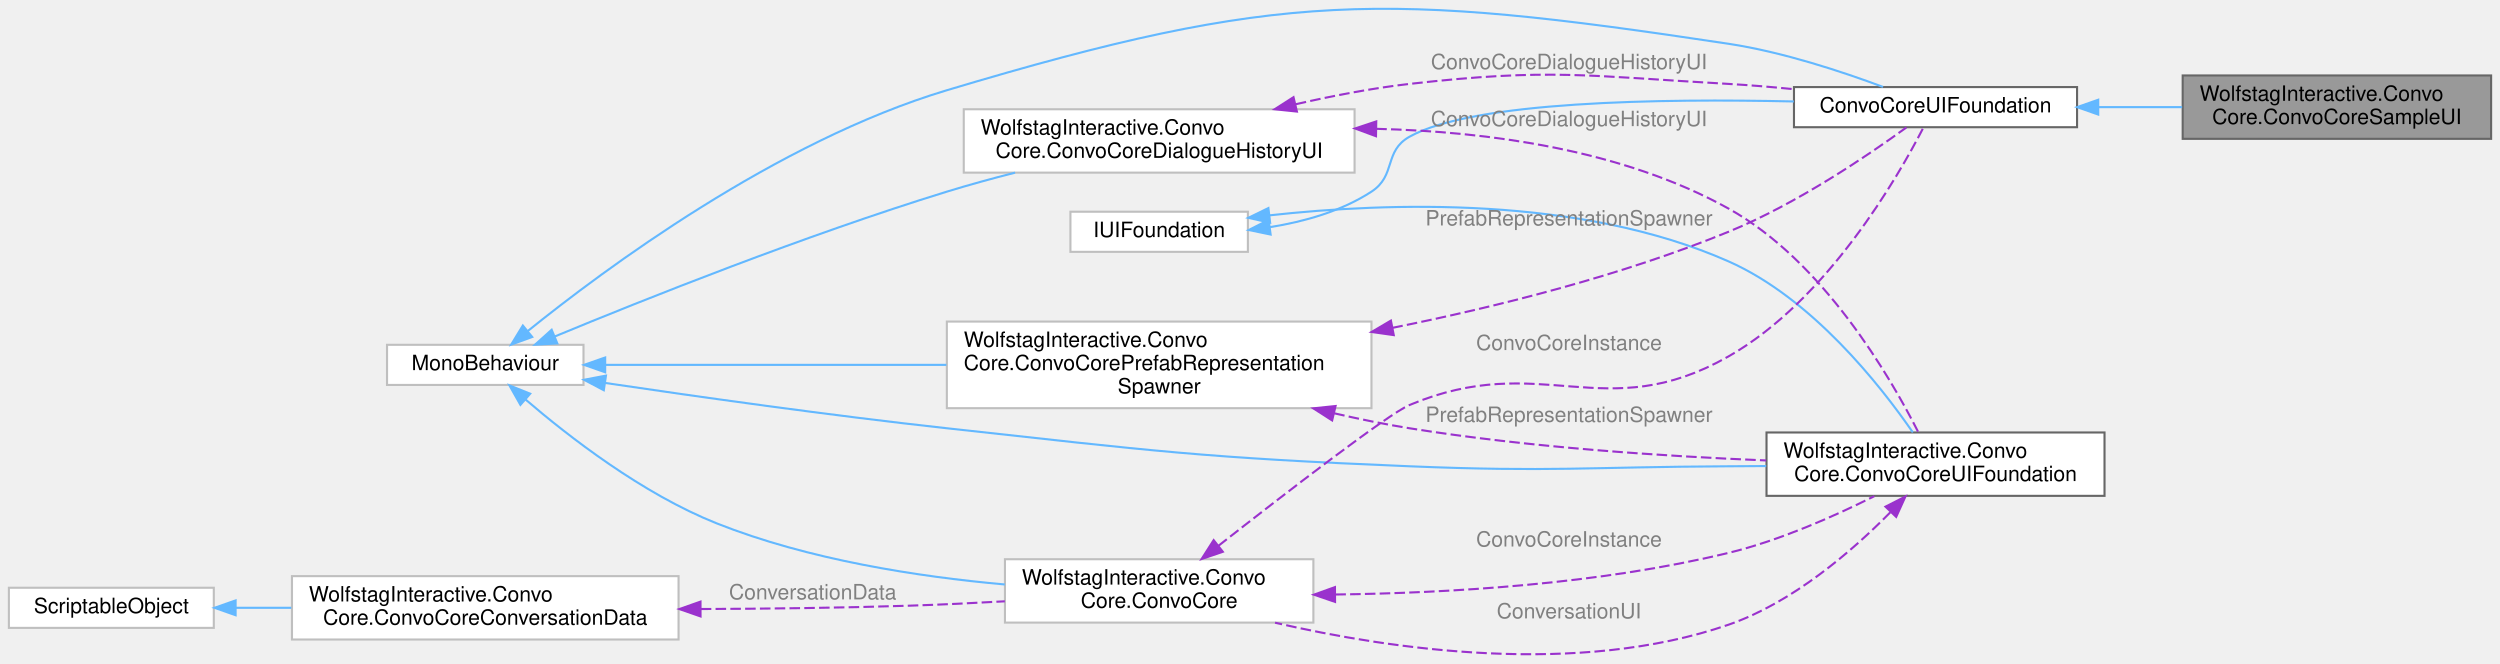
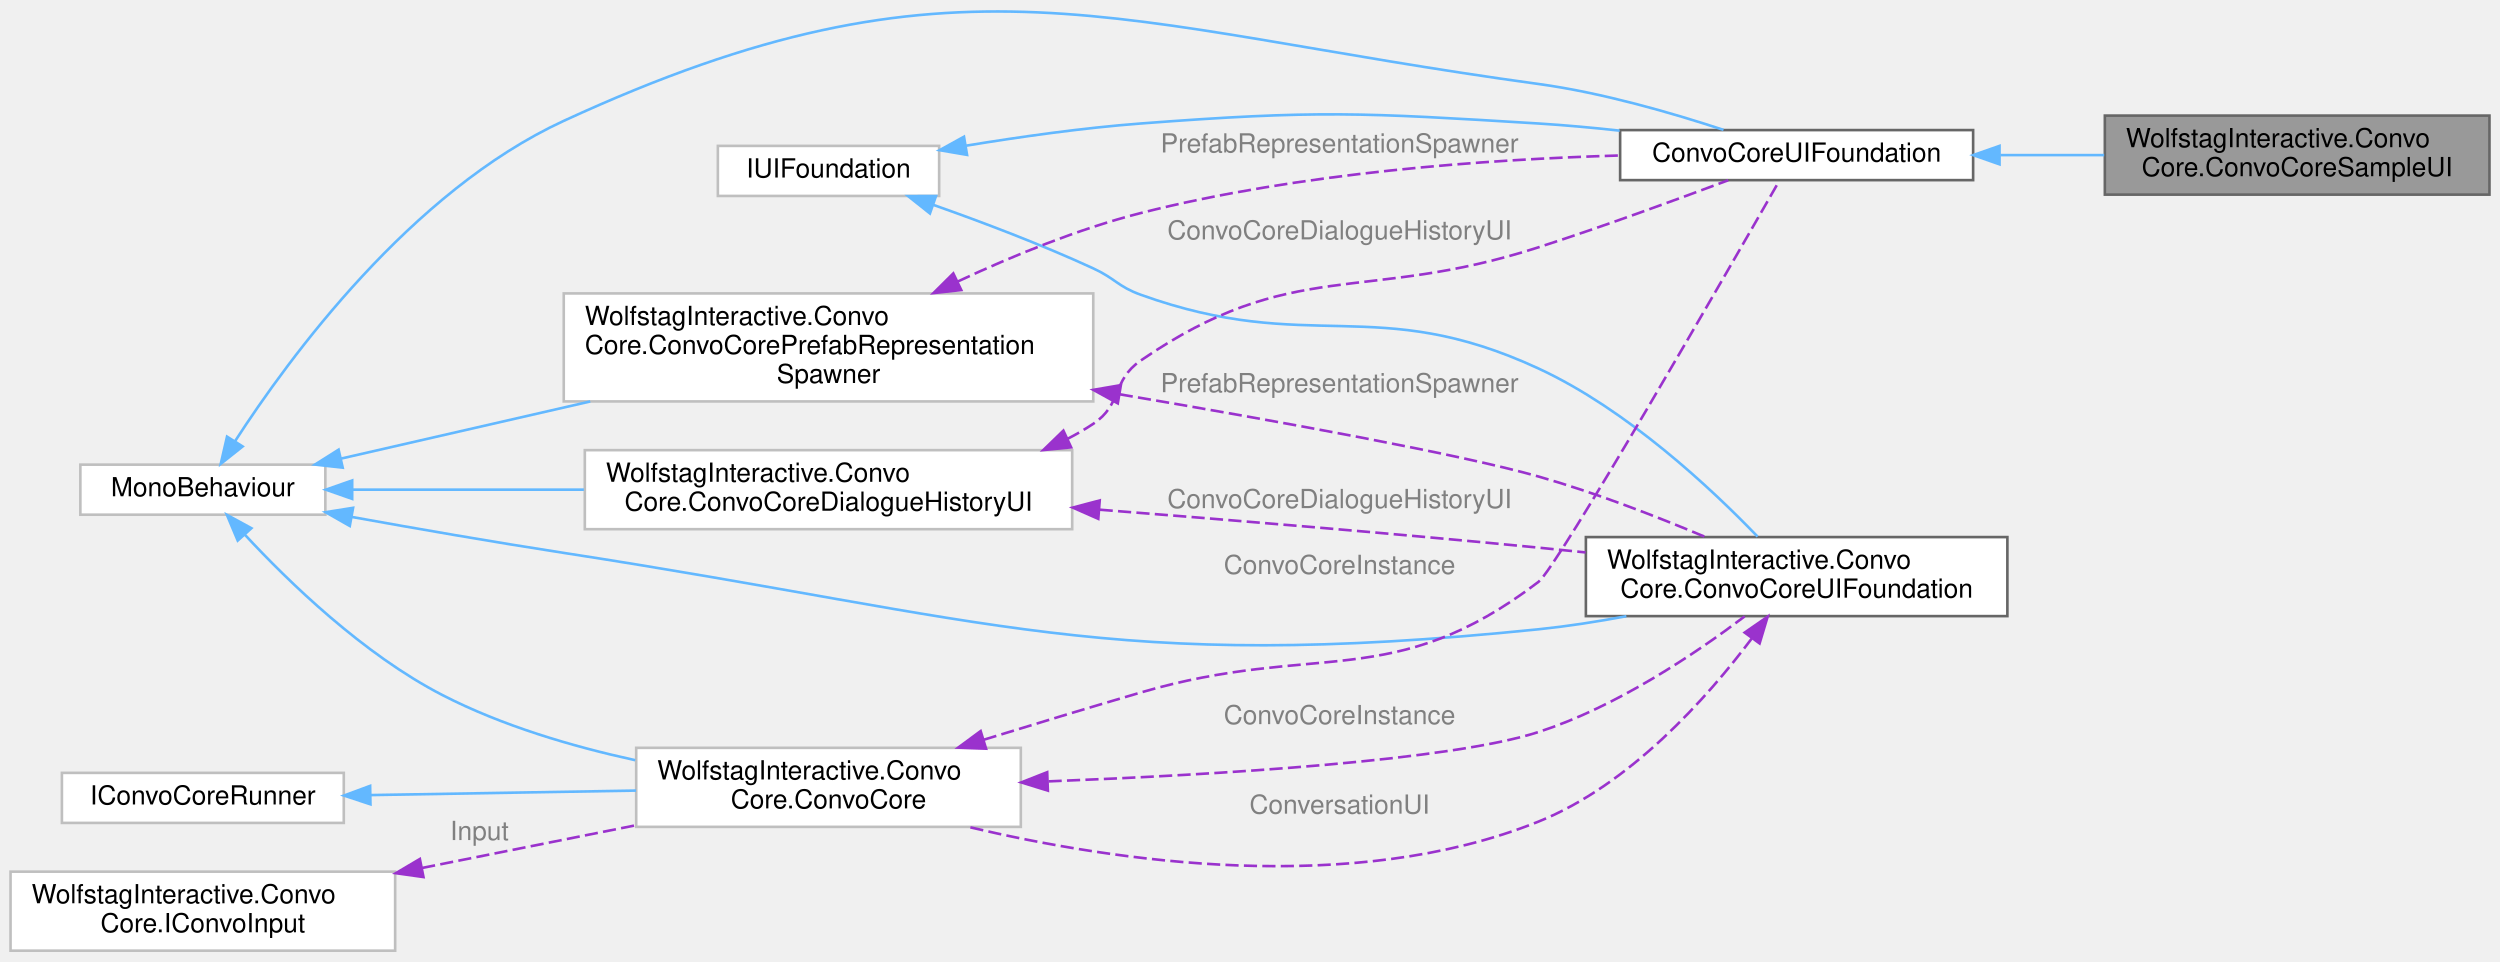
- <svg xmlns="http://www.w3.org/2000/svg" xmlns:xlink="http://www.w3.org/1999/xlink" width="1183pt" height="314pt" viewBox="0.00 0.00 1183.00 314.11">
-   <g id="graph0" class="graph" transform="scale(1 1) rotate(0) translate(4 310.11)">
+ <svg xmlns="http://www.w3.org/2000/svg" xmlns:xlink="http://www.w3.org/1999/xlink" width="949pt" height="365pt" viewBox="0.00 0.00 949.00 364.76">
+   <g id="graph0" class="graph" transform="scale(1 1) rotate(0) translate(4 360.76)">
    <g id="Node000001" class="node">
      <g id="a_Node000001">
        <a xlink:title=" ">
-           <polygon fill="#999999" stroke="#666666" points="1175,-274.39 1029,-274.39 1029,-244.39 1175,-244.39 1175,-274.39" />
-           <text text-anchor="start" x="1037" y="-262.39" font-family="Helvetica,sans-Serif" font-size="10.00">WolfstagInteractive.Convo</text>
-           <text text-anchor="middle" x="1102" y="-251.39" font-family="Helvetica,sans-Serif" font-size="10.00">Core.ConvoCoreSampleUI</text>
+           <polygon fill="#999999" stroke="#666666" points="941,-317 795,-317 795,-287 941,-287 941,-317" />
+           <text text-anchor="start" x="803" y="-305" font-family="Helvetica,sans-Serif" font-size="10.00">WolfstagInteractive.Convo</text>
+           <text text-anchor="middle" x="868" y="-294" font-family="Helvetica,sans-Serif" font-size="10.00">Core.ConvoCoreSampleUI</text>
        </a>
      </g>
    </g>
    <g id="Node000002" class="node">
      <g id="a_Node000002">
        <a xlink:href="classWolfstagInteractive_1_1ConvoCore_1_1ConvoCoreUIFoundation.html" target="_top" xlink:title="Used as a basis of any UI that can be assigned in the inspector that includes all the base functions ...">
-           <polygon fill="white" stroke="#666666" points="979,-268.89 845,-268.89 845,-249.89 979,-249.89 979,-268.89" />
-           <text text-anchor="middle" x="912" y="-256.89" font-family="Helvetica,sans-Serif" font-size="10.00">ConvoCoreUIFoundation</text>
+           <polygon fill="white" stroke="#666666" points="745,-311.5 611,-311.5 611,-292.5 745,-292.5 745,-311.5" />
+           <text text-anchor="middle" x="678" y="-299.5" font-family="Helvetica,sans-Serif" font-size="10.00">ConvoCoreUIFoundation</text>
        </a>
      </g>
    </g>
    <g id="edge1_Node000001_Node000002" class="edge">
      <g id="a_edge1_Node000001_Node000002">
        <a xlink:title=" ">
-           <path fill="none" stroke="#63b8ff" d="M989.33,-259.39C1002.35,-259.39 1015.83,-259.39 1028.74,-259.39" />
-           <polygon fill="#63b8ff" stroke="#63b8ff" points="989.02,-255.89 979.02,-259.39 989.02,-262.89 989.02,-255.89" />
+           <path fill="none" stroke="#63b8ff" d="M755.33,-302C768.35,-302 781.83,-302 794.74,-302" />
+           <polygon fill="#63b8ff" stroke="#63b8ff" points="755.02,-298.5 745.02,-302 755.02,-305.5 755.02,-298.5" />
        </a>
      </g>
    </g>
    <g id="Node000003" class="node">
      <g id="a_Node000003">
        <a xlink:title=" ">
-           <polygon fill="white" stroke="#bfbfbf" points="272,-146.89 179,-146.89 179,-127.89 272,-127.89 272,-146.89" />
-           <text text-anchor="middle" x="225.5" y="-134.89" font-family="Helvetica,sans-Serif" font-size="10.00">MonoBehaviour</text>
+           <polygon fill="white" stroke="#bfbfbf" points="119.5,-184.5 26.5,-184.5 26.5,-165.5 119.5,-165.5 119.5,-184.5" />
+           <text text-anchor="middle" x="73" y="-172.5" font-family="Helvetica,sans-Serif" font-size="10.00">MonoBehaviour</text>
        </a>
      </g>
    </g>
    <g id="edge2_Node000002_Node000003" class="edge">
      <g id="a_edge2_Node000002_Node000003">
        <a xlink:title=" ">
-           <path fill="none" stroke="#63b8ff" d="M245.52,-153.32C281.51,-182.38 363.24,-243.2 444,-267.39 601.81,-314.65 651.11,-314 814,-289.39 839.62,-285.51 867.8,-276.2 887.15,-268.96" />
-           <polygon fill="#63b8ff" stroke="#63b8ff" points="247.72,-150.6 237.77,-146.98 243.29,-156.02 247.72,-150.6" />
+           <path fill="none" stroke="#63b8ff" d="M85.28,-193.49C105.67,-225 151.99,-288.26 210,-315 359.45,-383.88 416.95,-351.27 580,-329 604.25,-325.69 630.98,-317.92 650.24,-311.57" />
+           <polygon fill="#63b8ff" stroke="#63b8ff" points="88.1,-191.4 79.8,-184.81 82.18,-195.13 88.1,-191.4" />
        </a>
      </g>
    </g>
    <g id="Node000005" class="node">
      <g id="a_Node000005">
        <a xlink:href="classWolfstagInteractive_1_1ConvoCore_1_1ConvoCore.html" target="_top" xlink:title=" ">
-           <polygon fill="white" stroke="#bfbfbf" points="617.5,-45.39 471.5,-45.39 471.5,-15.39 617.5,-15.39 617.5,-45.39" />
-           <text text-anchor="start" x="479.5" y="-33.39" font-family="Helvetica,sans-Serif" font-size="10.00">WolfstagInteractive.Convo</text>
-           <text text-anchor="middle" x="544.5" y="-22.39" font-family="Helvetica,sans-Serif" font-size="10.00">Core.ConvoCore</text>
+           <polygon fill="white" stroke="#bfbfbf" points="383.5,-77 237.5,-77 237.5,-47 383.5,-47 383.5,-77" />
+           <text text-anchor="start" x="245.5" y="-65" font-family="Helvetica,sans-Serif" font-size="10.00">WolfstagInteractive.Convo</text>
+           <text text-anchor="middle" x="310.5" y="-54" font-family="Helvetica,sans-Serif" font-size="10.00">Core.ConvoCore</text>
        </a>
      </g>
    </g>
    <g id="edge5_Node000005_Node000003" class="edge">
      <g id="a_edge5_Node000005_Node000003">
        <a xlink:title=" ">
-           <path fill="none" stroke="#63b8ff" d="M244.49,-121.06C264.87,-103.55 299.84,-76.37 335,-62.39 378.39,-45.13 430.27,-37.12 471.43,-33.44" />
-           <polygon fill="#63b8ff" stroke="#63b8ff" points="242.14,-118.46 236.93,-127.69 246.76,-123.73 242.14,-118.46" />
+           <path fill="none" stroke="#63b8ff" d="M88.86,-158C105.43,-140.13 133.86,-112.5 164,-97 186.53,-85.41 213,-77.58 237.14,-72.31" />
+           <polygon fill="#63b8ff" stroke="#63b8ff" points="86.24,-155.68 82.13,-165.44 91.43,-160.37 86.24,-155.68" />
        </a>
      </g>
    </g>
    <g id="Node000008" class="node">
      <g id="a_Node000008">
        <a xlink:href="classWolfstagInteractive_1_1ConvoCore_1_1ConvoCoreUIFoundation.html" target="_top" xlink:title="Used as a basis of any UI that can be assigned in the inspector that includes all the base functions ...">
-           <polygon fill="white" stroke="#666666" points="992,-105.39 832,-105.39 832,-75.39 992,-75.39 992,-105.39" />
-           <text text-anchor="start" x="840" y="-93.39" font-family="Helvetica,sans-Serif" font-size="10.00">WolfstagInteractive.Convo</text>
-           <text text-anchor="middle" x="912" y="-82.39" font-family="Helvetica,sans-Serif" font-size="10.00">Core.ConvoCoreUIFoundation</text>
+           <polygon fill="white" stroke="#666666" points="758,-157 598,-157 598,-127 758,-127 758,-157" />
+           <text text-anchor="start" x="606" y="-145" font-family="Helvetica,sans-Serif" font-size="10.00">WolfstagInteractive.Convo</text>
+           <text text-anchor="middle" x="678" y="-134" font-family="Helvetica,sans-Serif" font-size="10.00">Core.ConvoCoreUIFoundation</text>
        </a>
      </g>
    </g>
    <g id="edge9_Node000008_Node000003" class="edge">
      <g id="a_edge9_Node000008_Node000003">
        <a xlink:title=" ">
-           <path fill="none" stroke="#63b8ff" d="M282.13,-128.85C326.02,-122.33 388.81,-113.46 444,-107.39 541.08,-96.71 565.42,-93.39 663,-89.39 730.05,-86.63 746.89,-89.04 814,-89.39 819.81,-89.42 825.82,-89.46 831.86,-89.5" />
-           <polygon fill="#63b8ff" stroke="#63b8ff" points="281.61,-125.39 272.24,-130.33 282.64,-132.31 281.61,-125.39" />
+           <path fill="none" stroke="#63b8ff" d="M129.45,-164.66C154.08,-160.21 183.45,-155.1 210,-151 373.02,-125.83 415.9,-105.26 580,-122 590.86,-123.11 602.3,-124.9 613.37,-126.96" />
+           <polygon fill="#63b8ff" stroke="#63b8ff" points="128.78,-161.22 119.56,-166.45 130.03,-168.11 128.78,-161.22" />
        </a>
      </g>
    </g>
    <g id="Node000009" class="node">
      <g id="a_Node000009">
        <a xlink:href="classWolfstagInteractive_1_1ConvoCore_1_1ConvoCorePrefabRepresentationSpawner.html" target="_top" xlink:title=" ">
-           <polygon fill="white" stroke="#bfbfbf" points="645,-157.89 444,-157.89 444,-116.89 645,-116.89 645,-157.89" />
-           <text text-anchor="start" x="452" y="-145.89" font-family="Helvetica,sans-Serif" font-size="10.00">WolfstagInteractive.Convo</text>
-           <text text-anchor="start" x="452" y="-134.89" font-family="Helvetica,sans-Serif" font-size="10.00">Core.ConvoCorePrefabRepresentation</text>
-           <text text-anchor="middle" x="544.5" y="-123.89" font-family="Helvetica,sans-Serif" font-size="10.00">Spawner</text>
+           <polygon fill="white" stroke="#bfbfbf" points="411,-249.5 210,-249.5 210,-208.5 411,-208.5 411,-249.5" />
+           <text text-anchor="start" x="218" y="-237.5" font-family="Helvetica,sans-Serif" font-size="10.00">WolfstagInteractive.Convo</text>
+           <text text-anchor="start" x="218" y="-226.5" font-family="Helvetica,sans-Serif" font-size="10.00">Core.ConvoCorePrefabRepresentation</text>
+           <text text-anchor="middle" x="310.5" y="-215.5" font-family="Helvetica,sans-Serif" font-size="10.00">Spawner</text>
        </a>
      </g>
    </g>
    <g id="edge13_Node000009_Node000003" class="edge">
      <g id="a_edge13_Node000009_Node000003">
        <a xlink:title=" ">
-           <path fill="none" stroke="#63b8ff" d="M282.31,-137.39C326.89,-137.39 390.5,-137.39 443.79,-137.39" />
-           <polygon fill="#63b8ff" stroke="#63b8ff" points="282.26,-133.89 272.26,-137.39 282.26,-140.89 282.26,-133.89" />
+           <path fill="none" stroke="#63b8ff" d="M125.42,-186.79C153.11,-193.14 188.07,-201.16 220.06,-208.49" />
+           <polygon fill="#63b8ff" stroke="#63b8ff" points="126.09,-183.35 115.56,-184.53 124.53,-190.18 126.09,-183.35" />
        </a>
      </g>
    </g>
    <g id="Node000010" class="node">
      <g id="a_Node000010">
        <a xlink:href="classWolfstagInteractive_1_1ConvoCore_1_1ConvoCoreDialogueHistoryUI.html" target="_top" xlink:title=" ">
-           <polygon fill="white" stroke="#bfbfbf" points="637,-258.39 452,-258.39 452,-228.39 637,-228.39 637,-258.39" />
-           <text text-anchor="start" x="460" y="-246.39" font-family="Helvetica,sans-Serif" font-size="10.00">WolfstagInteractive.Convo</text>
-           <text text-anchor="middle" x="544.5" y="-235.39" font-family="Helvetica,sans-Serif" font-size="10.00">Core.ConvoCoreDialogueHistoryUI</text>
+           <polygon fill="white" stroke="#bfbfbf" points="403,-190 218,-190 218,-160 403,-160 403,-190" />
+           <text text-anchor="start" x="226" y="-178" font-family="Helvetica,sans-Serif" font-size="10.00">WolfstagInteractive.Convo</text>
+           <text text-anchor="middle" x="310.5" y="-167" font-family="Helvetica,sans-Serif" font-size="10.00">Core.ConvoCoreDialogueHistoryUI</text>
        </a>
      </g>
    </g>
    <g id="edge15_Node000010_Node000003" class="edge">
      <g id="a_edge15_Node000010_Node000003">
        <a xlink:title=" ">
-           <path fill="none" stroke="#63b8ff" d="M258.46,-150.86C300.49,-168.25 376.87,-198.72 444,-219.39 454.36,-222.57 465.43,-225.61 476.29,-228.38" />
-           <polygon fill="#63b8ff" stroke="#63b8ff" points="259.61,-147.55 249.04,-146.94 256.93,-154.02 259.61,-147.55" />
+           <path fill="none" stroke="#63b8ff" d="M129.81,-175C156.03,-175 187.99,-175 217.64,-175" />
+           <polygon fill="#63b8ff" stroke="#63b8ff" points="129.69,-171.5 119.69,-175 129.69,-178.5 129.69,-171.5" />
        </a>
      </g>
    </g>
    <g id="Node000004" class="node">
      <g id="a_Node000004">
        <a xlink:href="interfaceWolfstagInteractive_1_1ConvoCore_1_1IUIFoundation.html" target="_top" xlink:title=" ">
-           <polygon fill="white" stroke="#bfbfbf" points="586.5,-209.89 502.5,-209.89 502.5,-190.89 586.5,-190.89 586.5,-209.89" />
-           <text text-anchor="middle" x="544.5" y="-197.89" font-family="Helvetica,sans-Serif" font-size="10.00">IUIFoundation</text>
+           <polygon fill="white" stroke="#bfbfbf" points="352.5,-305.5 268.5,-305.5 268.5,-286.5 352.5,-286.5 352.5,-305.5" />
+           <text text-anchor="middle" x="310.5" y="-293.5" font-family="Helvetica,sans-Serif" font-size="10.00">IUIFoundation</text>
        </a>
      </g>
    </g>
    <g id="edge3_Node000002_Node000004" class="edge">
      <g id="a_edge3_Node000002_Node000004">
        <a xlink:title=" ">
-           <path fill="none" stroke="#63b8ff" d="M596.9,-202.58C613.3,-205.2 630.84,-210.17 645,-219.39 656.78,-227.05 650.74,-238.51 663,-245.39 693.05,-262.23 782.17,-263.5 844.93,-262.08" />
-           <polygon fill="#63b8ff" stroke="#63b8ff" points="597.26,-199.09 586.89,-201.23 596.33,-206.03 597.26,-199.09" />
+           <path fill="none" stroke="#63b8ff" d="M362.74,-305.58C383.26,-308.96 407.17,-312.34 429,-314 495.92,-319.1 513.02,-318.13 580,-314 589.99,-313.38 600.53,-312.41 610.83,-311.29" />
+           <polygon fill="#63b8ff" stroke="#63b8ff" points="363.09,-302.09 352.65,-303.87 361.93,-308.99 363.09,-302.09" />
        </a>
      </g>
    </g>
    <g id="edge10_Node000008_Node000004" class="edge">
      <g id="a_edge10_Node000008_Node000004">
        <a xlink:title=" ">
-           <path fill="none" stroke="#63b8ff" d="M596.72,-208.17C652.66,-214.35 743.66,-217.47 814,-186.39 853.44,-168.95 885.83,-127.79 901.26,-105.44" />
-           <polygon fill="#63b8ff" stroke="#63b8ff" points="597.03,-204.68 586.69,-206.99 596.21,-211.63 597.03,-204.68" />
+           <path fill="none" stroke="#63b8ff" d="M350.34,-283.09C368.96,-276.52 391.42,-268.02 411,-259 419.31,-255.17 420.39,-252.1 429,-249 493.23,-225.9 518.06,-249.67 580,-221 613.71,-205.4 645.66,-175.39 663.17,-157.19" />
+           <polygon fill="#63b8ff" stroke="#63b8ff" points="349,-279.85 340.71,-286.44 351.3,-286.46 349,-279.85" />
        </a>
      </g>
    </g>
    <g id="edge4_Node000002_Node000005" class="edge">
      <g id="a_edge4_Node000002_Node000005">
        <a xlink:title=" ">
-           <path fill="none" stroke="#9a32cd" stroke-dasharray="5,2" d="M572.58,-51.77C604.05,-76.44 652.97,-114.18 663,-118.39 725.61,-144.63 754.99,-107.83 814,-141.39 860.8,-167.99 894.37,-226.6 906.27,-249.73" />
-           <polygon fill="#9a32cd" stroke="#9a32cd" points="574.63,-48.92 564.6,-45.5 570.3,-54.43 574.63,-48.92" />
-         </a>
-       </g>
-       <text text-anchor="middle" x="738.5" y="-144.39" font-family="Helvetica,sans-Serif" font-size="10.00" fill="grey"> ConvoCoreInstance</text>
+           <path fill="none" stroke="#9a32cd" stroke-dasharray="5,2" d="M369.41,-80.07C388.37,-85.9 409.56,-92.32 429,-98 495.86,-117.54 524.6,-97.77 580,-140 587.07,-145.39 651.85,-258.04 671.42,-292.24" />
+           <polygon fill="#9a32cd" stroke="#9a32cd" points="370.31,-76.68 359.72,-77.08 368.25,-83.37 370.31,-76.68" />
+         </a>
+       </g>
+       <text text-anchor="middle" x="504.5" y="-143" font-family="Helvetica,sans-Serif" font-size="10.00" fill="grey"> ConvoCoreInstance</text>
    </g>
    <g id="edge11_Node000008_Node000005" class="edge">
      <g id="a_edge11_Node000008_Node000005">
        <a xlink:title=" ">
-           <path fill="none" stroke="#9a32cd" stroke-dasharray="5,2" d="M627.89,-28.69C681.59,-29.35 752.79,-33.55 814,-48.39 838.26,-54.26 864.12,-65.75 883.03,-75.23" />
-           <polygon fill="#9a32cd" stroke="#9a32cd" points="627.76,-25.19 617.74,-28.61 627.71,-32.19 627.76,-25.19" />
-         </a>
-       </g>
-       <text text-anchor="middle" x="738.5" y="-51.39" font-family="Helvetica,sans-Serif" font-size="10.00" fill="grey"> ConvoCoreInstance</text>
+           <path fill="none" stroke="#9a32cd" stroke-dasharray="5,2" d="M394.03,-64.27C459.94,-66.85 546.58,-72.21 580,-83 609.64,-92.57 639.64,-112.8 658.27,-126.89" />
+           <polygon fill="#9a32cd" stroke="#9a32cd" points="393.77,-60.76 383.65,-63.88 393.51,-67.75 393.77,-60.76" />
+         </a>
+       </g>
+       <text text-anchor="middle" x="504.5" y="-86" font-family="Helvetica,sans-Serif" font-size="10.00" fill="grey"> ConvoCoreInstance</text>
    </g>
    <g id="Node000006" class="node">
      <g id="a_Node000006">
-         <a xlink:href="classWolfstagInteractive_1_1ConvoCore_1_1ConvoCoreConversationData.html" target="_top" xlink:title=" ">
-           <polygon fill="white" stroke="#bfbfbf" points="317,-37.39 134,-37.39 134,-7.39 317,-7.39 317,-37.39" />
-           <text text-anchor="start" x="142" y="-25.39" font-family="Helvetica,sans-Serif" font-size="10.00">WolfstagInteractive.Convo</text>
-           <text text-anchor="middle" x="225.5" y="-14.39" font-family="Helvetica,sans-Serif" font-size="10.00">Core.ConvoCoreConversationData</text>
+         <a xlink:href="interfaceWolfstagInteractive_1_1ConvoCore_1_1IConvoCoreRunner.html" target="_top" xlink:title=" ">
+           <polygon fill="white" stroke="#bfbfbf" points="126.5,-67.5 19.5,-67.5 19.5,-48.5 126.5,-48.5 126.5,-67.5" />
+           <text text-anchor="middle" x="73" y="-55.5" font-family="Helvetica,sans-Serif" font-size="10.00">IConvoCoreRunner</text>
        </a>
      </g>
    </g>
    <g id="edge6_Node000005_Node000006" class="edge">
      <g id="a_edge6_Node000005_Node000006">
        <a xlink:title=" ">
-           <path fill="none" stroke="#9a32cd" stroke-dasharray="5,2" d="M327.51,-21.82C359.06,-21.94 393.98,-22.35 426,-23.39 440.71,-23.86 456.43,-24.62 471.45,-25.47" />
-           <polygon fill="#9a32cd" stroke="#9a32cd" points="327.4,-18.32 317.39,-21.8 327.38,-25.32 327.4,-18.32" />
-         </a>
-       </g>
-       <text text-anchor="middle" x="380.5" y="-26.39" font-family="Helvetica,sans-Serif" font-size="10.00" fill="grey"> ConversationData</text>
+           <path fill="none" stroke="#63b8ff" d="M136.8,-59.07C167.78,-59.59 205.31,-60.23 237.46,-60.78" />
+           <polygon fill="#63b8ff" stroke="#63b8ff" points="136.62,-55.56 126.56,-58.89 136.5,-62.56 136.62,-55.56" />
+         </a>
+       </g>
    </g>
    <g id="Node000007" class="node">
      <g id="a_Node000007">
-         <a xlink:title=" ">
-           <polygon fill="white" stroke="#bfbfbf" points="97,-31.89 0,-31.89 0,-12.89 97,-12.89 97,-31.89" />
-           <text text-anchor="middle" x="48.5" y="-19.89" font-family="Helvetica,sans-Serif" font-size="10.00">ScriptableObject</text>
-         </a>
-       </g>
-     </g>
-     <g id="edge7_Node000006_Node000007" class="edge">
-       <g id="a_edge7_Node000006_Node000007">
-         <a xlink:title=" ">
-           <path fill="none" stroke="#63b8ff" d="M107.41,-22.39C115.87,-22.39 124.74,-22.39 133.67,-22.39" />
-           <polygon fill="#63b8ff" stroke="#63b8ff" points="107.32,-18.89 97.32,-22.39 107.32,-25.89 107.32,-18.89" />
-         </a>
-       </g>
+         <a xlink:href="interfaceWolfstagInteractive_1_1ConvoCore_1_1IConvoInput.html" target="_top" xlink:title=" ">
+           <polygon fill="white" stroke="#bfbfbf" points="146,-30 0,-30 0,0 146,0 146,-30" />
+           <text text-anchor="start" x="8" y="-18" font-family="Helvetica,sans-Serif" font-size="10.00">WolfstagInteractive.Convo</text>
+           <text text-anchor="middle" x="73" y="-7" font-family="Helvetica,sans-Serif" font-size="10.00">Core.IConvoInput</text>
+         </a>
+       </g>
+     </g>
+     <g id="edge7_Node000005_Node000007" class="edge">
+       <g id="a_edge7_Node000005_Node000007">
+         <a xlink:title=" ">
+           <path fill="none" stroke="#9a32cd" stroke-dasharray="5,2" d="M156.25,-31.41C182.67,-36.69 211.73,-42.49 237.38,-47.61" />
+           <polygon fill="#9a32cd" stroke="#9a32cd" points="156.75,-27.95 146.26,-29.42 155.38,-34.81 156.75,-27.95" />
+         </a>
+       </g>
+       <text text-anchor="middle" x="178" y="-42" font-family="Helvetica,sans-Serif" font-size="10.00" fill="grey"> Input</text>
    </g>
    <g id="edge8_Node000005_Node000008" class="edge">
      <g id="a_edge8_Node000005_Node000008">
        <a xlink:title=" ">
-           <path fill="none" stroke="#9a32cd" stroke-dasharray="5,2" d="M890.66,-67.65C872.61,-49.31 844.44,-24.89 814,-14.39 742.82,10.18 654.78,-2.55 599.36,-15.34" />
-           <polygon fill="#9a32cd" stroke="#9a32cd" points="888.32,-70.27 897.76,-75.08 893.38,-65.43 888.32,-70.27" />
-         </a>
-       </g>
-       <text text-anchor="middle" x="738.5" y="-17.39" font-family="Helvetica,sans-Serif" font-size="10.00" fill="grey"> ConversationUI</text>
+           <path fill="none" stroke="#9a32cd" stroke-dasharray="5,2" d="M661.08,-118.66C644.05,-95.97 614.74,-62.96 580,-49 509.2,-20.54 419.31,-33.74 363.6,-46.99" />
+           <polygon fill="#9a32cd" stroke="#9a32cd" points="658.28,-120.76 666.99,-126.79 663.94,-116.64 658.28,-120.76" />
+         </a>
+       </g>
+       <text text-anchor="middle" x="504.5" y="-52" font-family="Helvetica,sans-Serif" font-size="10.00" fill="grey"> ConversationUI</text>
    </g>
    <g id="edge16_Node000002_Node000009" class="edge">
      <g id="a_edge16_Node000002_Node000009">
        <a xlink:title=" ">
-           <path fill="none" stroke="#9a32cd" stroke-dasharray="5,2" d="M654.88,-154.91C704.57,-164.92 763.42,-179.69 814,-200.39 846.29,-213.6 880.3,-236.75 898.21,-249.77" />
-           <polygon fill="#9a32cd" stroke="#9a32cd" points="655.55,-151.48 645.06,-152.97 654.2,-158.35 655.55,-151.48" />
-         </a>
-       </g>
-       <text text-anchor="middle" x="738.5" y="-203.39" font-family="Helvetica,sans-Serif" font-size="10.00" fill="grey"> PrefabRepresentationSpawner</text>
+           <path fill="none" stroke="#9a32cd" stroke-dasharray="5,2" d="M359.6,-254.04C380.4,-263.76 405.36,-273.99 429,-280 489.32,-295.34 560.25,-300.38 610.77,-301.86" />
+           <polygon fill="#9a32cd" stroke="#9a32cd" points="360.89,-250.78 350.35,-249.63 357.87,-257.09 360.89,-250.78" />
+         </a>
+       </g>
+       <text text-anchor="middle" x="504.5" y="-303" font-family="Helvetica,sans-Serif" font-size="10.00" fill="grey"> PrefabRepresentationSpawner</text>
    </g>
    <g id="edge12_Node000008_Node000009" class="edge">
      <g id="a_edge12_Node000008_Node000009">
        <a xlink:title=" ">
-           <path fill="none" stroke="#9a32cd" stroke-dasharray="5,2" d="M627.37,-114.47C639.25,-111.73 651.39,-109.25 663,-107.39 719.03,-98.39 782.94,-94.15 831.84,-92.15" />
-           <polygon fill="#9a32cd" stroke="#9a32cd" points="626.38,-111.1 617.46,-116.82 628,-117.91 626.38,-111.1" />
-         </a>
-       </g>
-       <text text-anchor="middle" x="738.5" y="-110.39" font-family="Helvetica,sans-Serif" font-size="10.00" fill="grey"> PrefabRepresentationSpawner</text>
+           <path fill="none" stroke="#9a32cd" stroke-dasharray="5,2" d="M421.06,-211.2C481.58,-200.93 550.37,-188.42 580,-180 601.4,-173.92 624.63,-164.91 642.99,-157.19" />
+           <polygon fill="#9a32cd" stroke="#9a32cd" points="420.31,-207.77 411.03,-212.89 421.48,-214.68 420.31,-207.77" />
+         </a>
+       </g>
+       <text text-anchor="middle" x="504.5" y="-212" font-family="Helvetica,sans-Serif" font-size="10.00" fill="grey"> PrefabRepresentationSpawner</text>
    </g>
    <g id="edge17_Node000002_Node000010" class="edge">
      <g id="a_edge17_Node000002_Node000010">
        <a xlink:title=" ">
-           <path fill="none" stroke="#9a32cd" stroke-dasharray="5,2" d="M609.17,-260.77C626.5,-264.74 645.35,-268.38 663,-270.39 729.68,-277.95 747,-274.17 814,-270.39 823.98,-269.82 834.52,-268.93 844.82,-267.9" />
-           <polygon fill="#9a32cd" stroke="#9a32cd" points="609.71,-257.3 599.17,-258.4 608.09,-264.11 609.71,-257.3" />
-         </a>
-       </g>
-       <text text-anchor="middle" x="738.5" y="-277.39" font-family="Helvetica,sans-Serif" font-size="10.00" fill="grey"> ConvoCoreDialogueHistoryUI</text>
+           <path fill="none" stroke="#9a32cd" stroke-dasharray="5,2" d="M401.23,-194.29C404.62,-196.03 407.89,-197.93 411,-200 422.1,-207.38 418.01,-216.45 429,-224 486.5,-263.54 513.59,-245.59 580,-267 604.71,-274.96 632.54,-285.14 652.04,-292.46" />
+           <polygon fill="#9a32cd" stroke="#9a32cd" points="402.6,-191.07 392.05,-190.04 399.66,-197.42 402.6,-191.07" />
+         </a>
+       </g>
+       <text text-anchor="middle" x="504.5" y="-270" font-family="Helvetica,sans-Serif" font-size="10.00" fill="grey"> ConvoCoreDialogueHistoryUI</text>
    </g>
    <g id="edge14_Node000008_Node000010" class="edge">
      <g id="a_edge14_Node000008_Node000010">
        <a xlink:title=" ">
-           <path fill="none" stroke="#9a32cd" stroke-dasharray="5,2" d="M647.25,-249.13C699.98,-247.84 763.68,-239.32 814,-211.39 858.72,-186.55 890.49,-131.93 903.9,-105.42" />
-           <polygon fill="#9a32cd" stroke="#9a32cd" points="647.14,-245.63 637.2,-249.29 647.26,-252.63 647.14,-245.63" />
-         </a>
-       </g>
-       <text text-anchor="middle" x="738.5" y="-250.39" font-family="Helvetica,sans-Serif" font-size="10.00" fill="grey"> ConvoCoreDialogueHistoryUI</text>
+           <path fill="none" stroke="#9a32cd" stroke-dasharray="5,2" d="M413.42,-167.4C463.62,-163.47 525.02,-158.37 580,-153 585.82,-152.43 591.83,-151.82 597.88,-151.18" />
+           <polygon fill="#9a32cd" stroke="#9a32cd" points="412.91,-163.93 403.21,-168.2 413.45,-170.91 412.91,-163.93" />
+         </a>
+       </g>
+       <text text-anchor="middle" x="504.5" y="-168" font-family="Helvetica,sans-Serif" font-size="10.00" fill="grey"> ConvoCoreDialogueHistoryUI</text>
    </g>
  </g>
</svg>
